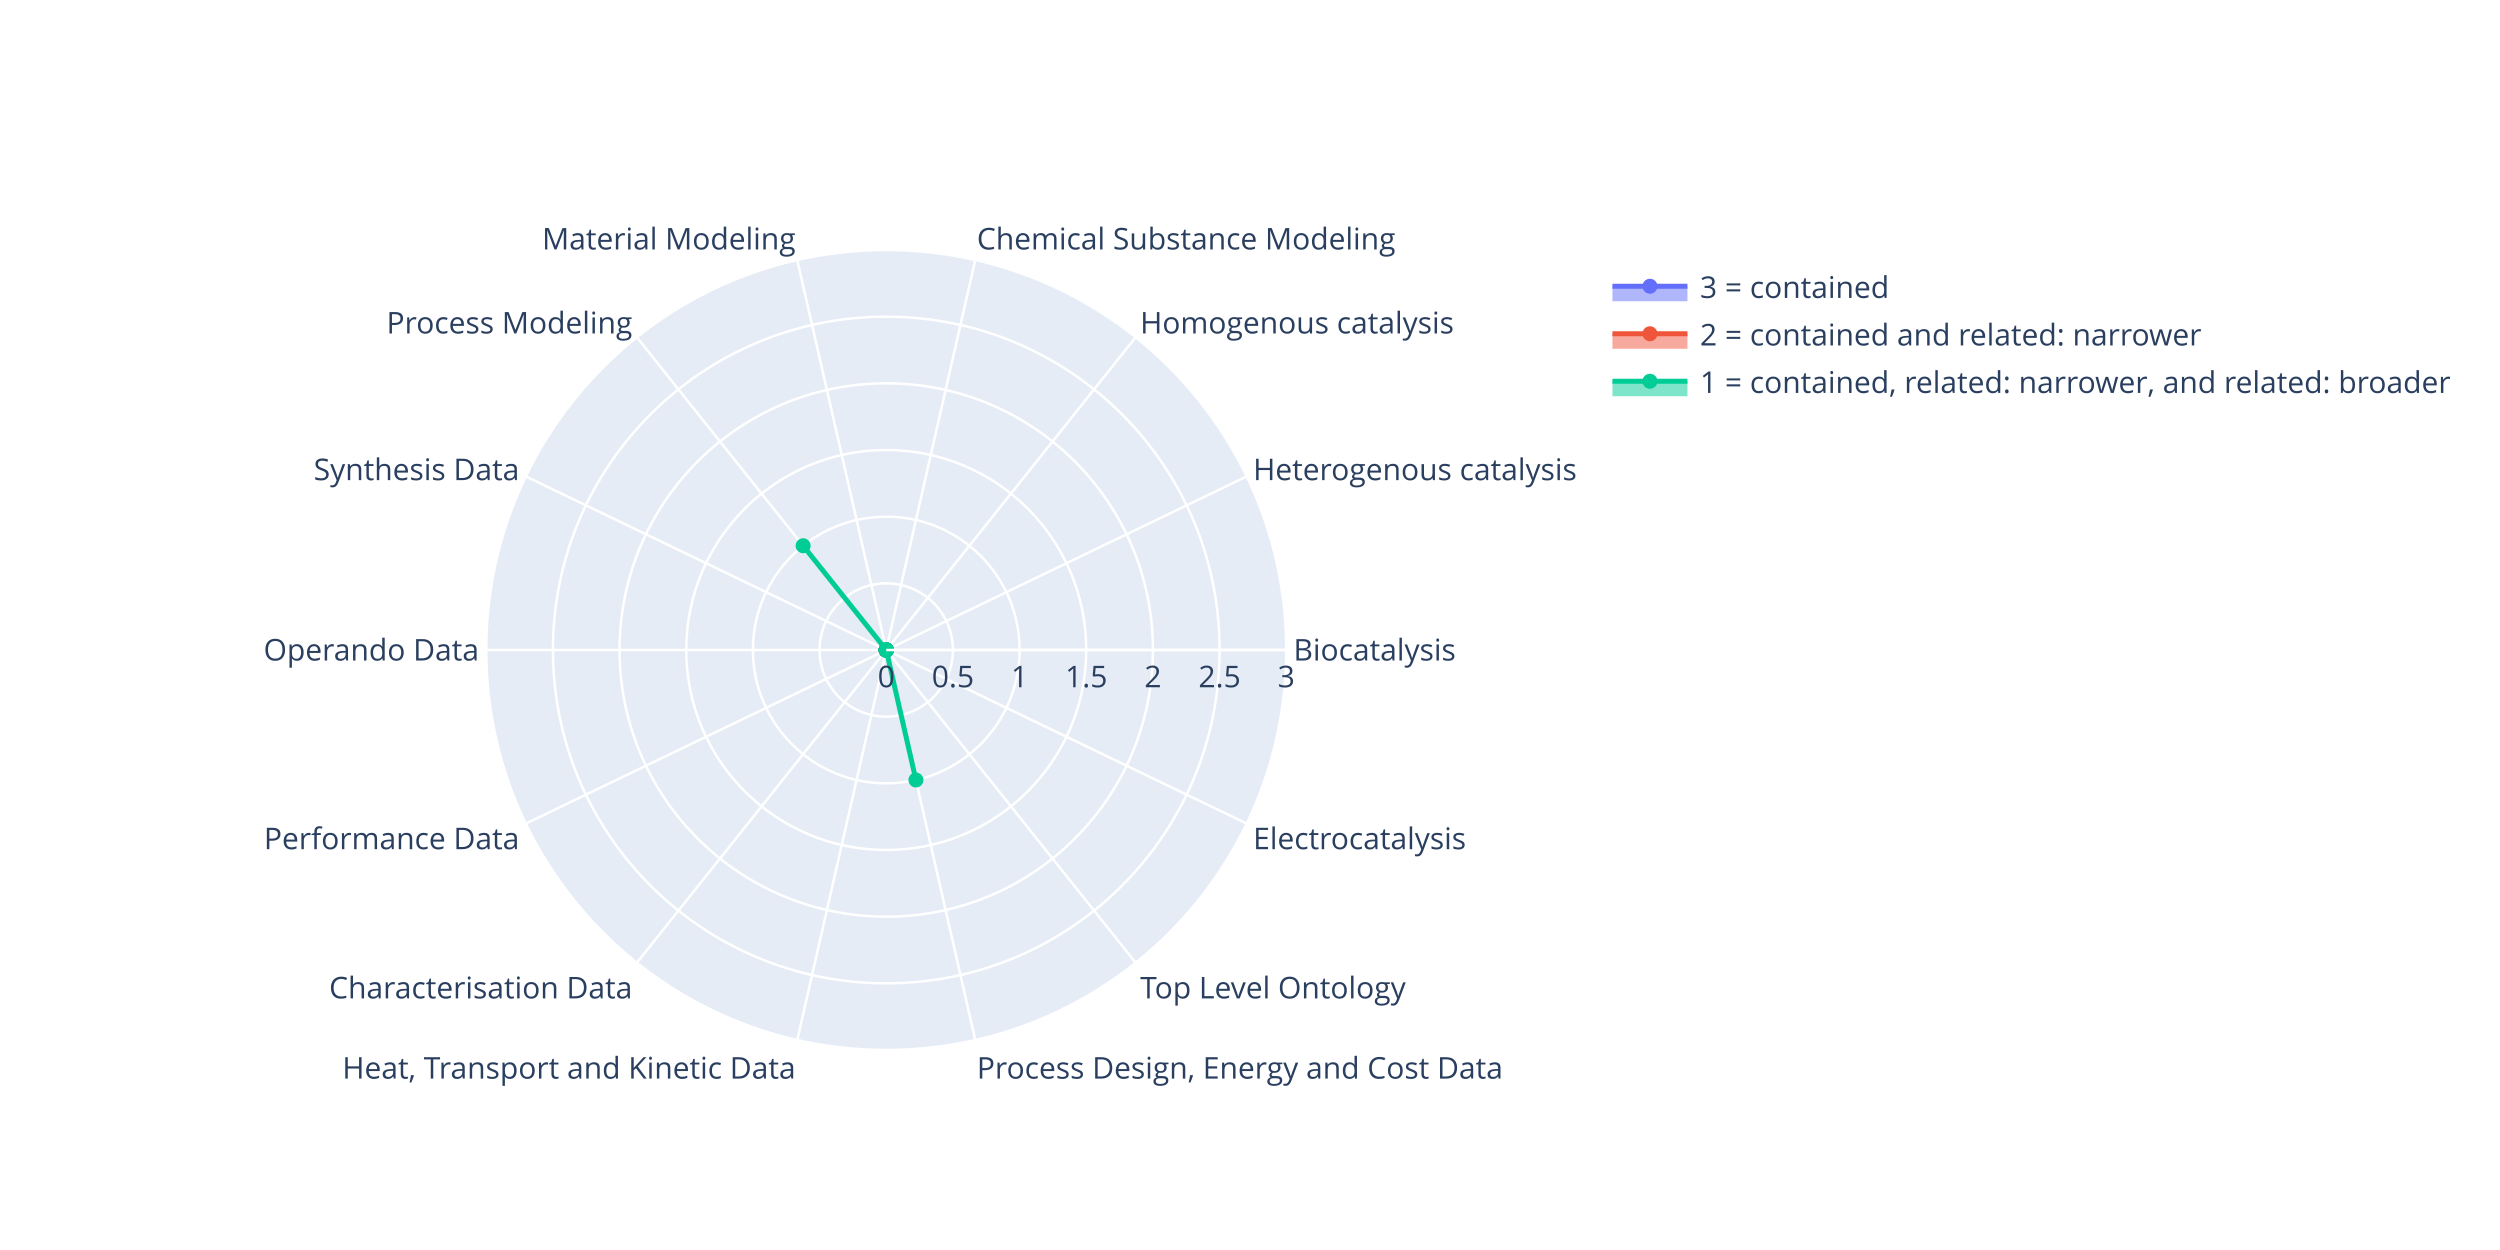
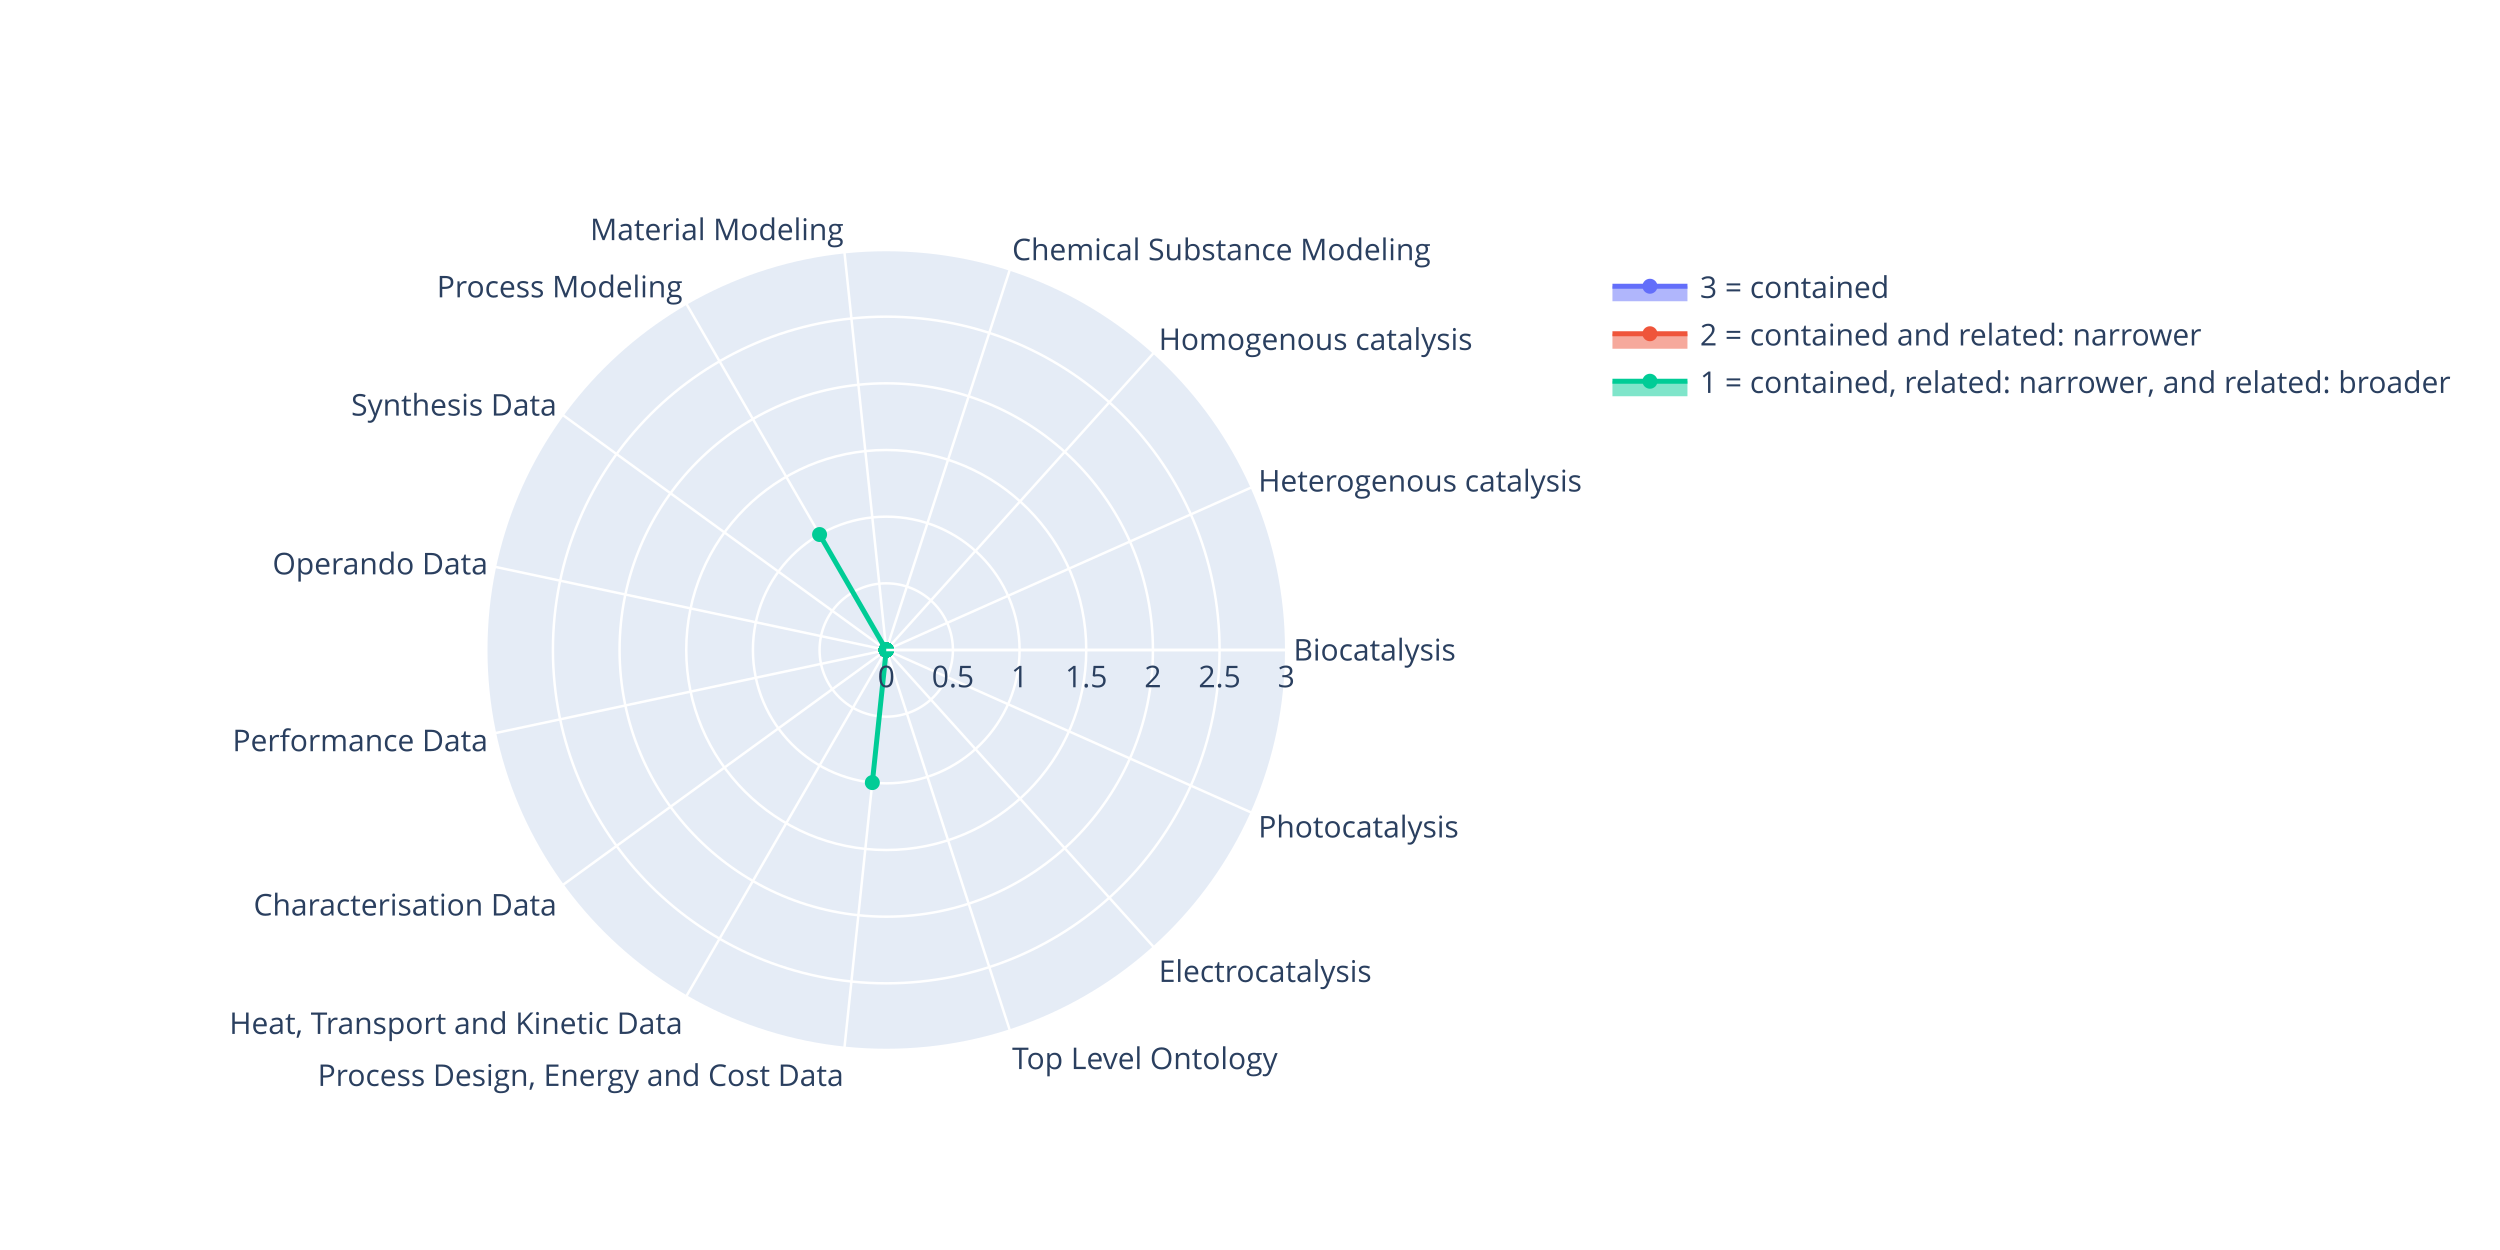
<svg xmlns="http://www.w3.org/2000/svg" class="main-svg" width="1000" height="500" style="" viewBox="0 0 1000 500">
  <rect x="0" y="0" width="1000" height="500" style="fill: rgb(255, 255, 255); fill-opacity: 1;" />
-   <defs id="defs-929510">
+   <defs id="defs-8e35eb">
    <g class="clips">
-       <clipPath id="clip929510polar-for-traces">
+       <clipPath id="clip8e35ebpolar-for-traces">
        <path d="M160,0A160,160 0,1,0 -160,-1.9594348786357652e-14A160,160 0,1,0 160,3.9188697572715304e-14Z" transform="translate(160,160)" />
      </clipPath>
    </g>
    <g class="gradients" />
    <g class="patterns" />
  </defs>
  <g class="bglayer" />
  <g class="layer-below">
    <g class="imagelayer" />
    <g class="shapelayer" />
  </g>
  <g class="cartesianlayer" />
  <g class="polarlayer">
    <g class="polar">
      <g class="polarsublayer draglayer" />
      <g class="polarsublayer plotbg">
        <path d="M160,0A160,160 0,1,0 -160,-1.9594348786357652e-14A160,160 0,1,0 160,3.9188697572715304e-14Z" transform="translate(354.5,260)" style="fill: rgb(229, 236, 246); fill-opacity: 1;" />
      </g>
      <g class="polarsublayer backplot">
        <g class="maplayer" />
      </g>
      <g class="polarsublayer angular-grid" style="fill: none;">
        <path class="angularaxisgrid" d="M354.5,260L514.5,260" style="stroke: rgb(255, 255, 255); stroke-opacity: 1; stroke-width: 1px;" />
-         <path class="angularaxisgrid" d="M354.5,260L498.655,190.579" style="stroke: rgb(255, 255, 255); stroke-opacity: 1; stroke-width: 1px;" />
-         <path class="angularaxisgrid" d="M354.5,260L454.258,134.907" style="stroke: rgb(255, 255, 255); stroke-opacity: 1; stroke-width: 1px;" />
-         <path class="angularaxisgrid" d="M354.5,260L390.103,104.012" style="stroke: rgb(255, 255, 255); stroke-opacity: 1; stroke-width: 1px;" />
-         <path class="angularaxisgrid" d="M354.5,260L318.897,104.012" style="stroke: rgb(255, 255, 255); stroke-opacity: 1; stroke-width: 1px;" />
-         <path class="angularaxisgrid" d="M354.5,260L254.742,134.907" style="stroke: rgb(255, 255, 255); stroke-opacity: 1; stroke-width: 1px;" />
-         <path class="angularaxisgrid" d="M354.5,260L210.345,190.579" style="stroke: rgb(255, 255, 255); stroke-opacity: 1; stroke-width: 1px;" />
-         <path class="angularaxisgrid" d="M354.5,260L194.5,260" style="stroke: rgb(255, 255, 255); stroke-opacity: 1; stroke-width: 1px;" />
-         <path class="angularaxisgrid" d="M354.5,260L210.345,329.421" style="stroke: rgb(255, 255, 255); stroke-opacity: 1; stroke-width: 1px;" />
-         <path class="angularaxisgrid" d="M354.5,260L254.742,385.093" style="stroke: rgb(255, 255, 255); stroke-opacity: 1; stroke-width: 1px;" />
-         <path class="angularaxisgrid" d="M354.5,260L318.897,415.988" style="stroke: rgb(255, 255, 255); stroke-opacity: 1; stroke-width: 1px;" />
-         <path class="angularaxisgrid" d="M354.5,260L390.103,415.988" style="stroke: rgb(255, 255, 255); stroke-opacity: 1; stroke-width: 1px;" />
-         <path class="angularaxisgrid" d="M354.5,260L454.258,385.093" style="stroke: rgb(255, 255, 255); stroke-opacity: 1; stroke-width: 1px;" />
-         <path class="angularaxisgrid" d="M354.5,260L498.655,329.421" style="stroke: rgb(255, 255, 255); stroke-opacity: 1; stroke-width: 1px;" />
+         <path class="angularaxisgrid" d="M354.5,260L500.667,194.922" style="stroke: rgb(255, 255, 255); stroke-opacity: 1; stroke-width: 1px;" />
+         <path class="angularaxisgrid" d="M354.5,260L461.561,141.097" style="stroke: rgb(255, 255, 255); stroke-opacity: 1; stroke-width: 1px;" />
+         <path class="angularaxisgrid" d="M354.5,260L403.943,107.831" style="stroke: rgb(255, 255, 255); stroke-opacity: 1; stroke-width: 1px;" />
+         <path class="angularaxisgrid" d="M354.5,260L337.775,100.876" style="stroke: rgb(255, 255, 255); stroke-opacity: 1; stroke-width: 1px;" />
+         <path class="angularaxisgrid" d="M354.5,260L274.5,121.436" style="stroke: rgb(255, 255, 255); stroke-opacity: 1; stroke-width: 1px;" />
+         <path class="angularaxisgrid" d="M354.5,260L225.057,165.954" style="stroke: rgb(255, 255, 255); stroke-opacity: 1; stroke-width: 1px;" />
+         <path class="angularaxisgrid" d="M354.5,260L197.996,226.734" style="stroke: rgb(255, 255, 255); stroke-opacity: 1; stroke-width: 1px;" />
+         <path class="angularaxisgrid" d="M354.5,260L197.996,293.266" style="stroke: rgb(255, 255, 255); stroke-opacity: 1; stroke-width: 1px;" />
+         <path class="angularaxisgrid" d="M354.5,260L225.057,354.046" style="stroke: rgb(255, 255, 255); stroke-opacity: 1; stroke-width: 1px;" />
+         <path class="angularaxisgrid" d="M354.5,260L274.5,398.564" style="stroke: rgb(255, 255, 255); stroke-opacity: 1; stroke-width: 1px;" />
+         <path class="angularaxisgrid" d="M354.5,260L337.775,419.124" style="stroke: rgb(255, 255, 255); stroke-opacity: 1; stroke-width: 1px;" />
+         <path class="angularaxisgrid" d="M354.5,260L403.943,412.169" style="stroke: rgb(255, 255, 255); stroke-opacity: 1; stroke-width: 1px;" />
+         <path class="angularaxisgrid" d="M354.5,260L461.561,378.903" style="stroke: rgb(255, 255, 255); stroke-opacity: 1; stroke-width: 1px;" />
+         <path class="angularaxisgrid" d="M354.5,260L500.667,325.078" style="stroke: rgb(255, 255, 255); stroke-opacity: 1; stroke-width: 1px;" />
      </g>
      <g class="polarsublayer radial-grid" transform="translate(354.5,260)" style="fill: none;">
        <path class="xgrid" d="M26.67,0A26.67,26.67 0,1,0 -26.67,-3.2661330133259913e-15A26.67,26.67 0,1,0 26.67,6.532266026651983e-15Z" style="stroke: rgb(255, 255, 255); stroke-opacity: 1; stroke-width: 1px;" />
        <path class="xgrid" d="M53.33,0A53.33,53.33 0,1,0 -53.33,-6.531041379852834e-15A53.33,53.33 0,1,0 53.33,1.3062082759705669e-14Z" style="stroke: rgb(255, 255, 255); stroke-opacity: 1; stroke-width: 1px;" />
        <path class="xgrid" d="M80,0A80,80 0,1,0 -80,-9.797174393178826e-15A80,80 0,1,0 80,1.9594348786357652e-14Z" style="stroke: rgb(255, 255, 255); stroke-opacity: 1; stroke-width: 1px;" />
        <path class="xgrid" d="M106.67,0A106.67,106.67 0,1,0 -106.67,-1.3063307406504817e-14A106.67,106.67 0,1,0 106.67,2.6126614813009634e-14Z" style="stroke: rgb(255, 255, 255); stroke-opacity: 1; stroke-width: 1px;" />
        <path class="xgrid" d="M133.33,0A133.33,133.33 0,1,0 -133.33,-1.632821577303166e-14A133.33,133.33 0,1,0 133.33,3.265643154606332e-14Z" style="stroke: rgb(255, 255, 255); stroke-opacity: 1; stroke-width: 1px;" />
      </g>
      <g class="polarsublayer frontplot" transform="translate(194.5,100)">
        <g class="barlayer" />
        <g class="scatterlayer">
-           <g class="trace scatter tracef853b4" style="stroke-miterlimit: 2; opacity: 1;">
-             <g class="fills" clip-path="url(#clip929510polar-for-traces)">
+           <g class="trace scatter trace5799ad" style="stroke-miterlimit: 2; opacity: 1;">
+             <g class="fills" clip-path="url(#clip8e35ebpolar-for-traces)">
              <g>
-                 <path class="js-fill" d="M160,160L160,160L160,160L160,160L160,160L160,160L160,160L160,160L160,160L160,160L160,160L160,160L160,160L160,160L160,160Z" style="fill: rgb(99, 110, 250); fill-opacity: 0.5; stroke-width: 0;" />
+                 <path class="js-fill" d="M160,160L160,160L160,160L160,160L160,160L160,160L160,160L160,160L160,160L160,160L160,160L160,160L160,160L160,160L160,160L160,160Z" style="fill: rgb(99, 110, 250); fill-opacity: 0.5; stroke-width: 0;" />
              </g>
            </g>
            <g class="errorbars" />
            <g class="lines">
-               <path class="js-line" d="M160,160L160,160L160,160L160,160L160,160L160,160L160,160L160,160L160,160L160,160L160,160L160,160L160,160L160,160L160,160" clip-path="url(#clip929510polar-for-traces)" style="vector-effect: non-scaling-stroke; fill: none; stroke: rgb(99, 110, 250); stroke-opacity: 1; stroke-width: 2px; opacity: 1;" />
+               <path class="js-line" d="M160,160L160,160L160,160L160,160L160,160L160,160L160,160L160,160L160,160L160,160L160,160L160,160L160,160L160,160L160,160L160,160" clip-path="url(#clip8e35ebpolar-for-traces)" style="vector-effect: non-scaling-stroke; fill: none; stroke: rgb(99, 110, 250); stroke-opacity: 1; stroke-width: 2px; opacity: 1;" />
            </g>
            <g class="points">
              <path class="point" transform="translate(160,160)" d="M3,0A3,3 0 1,1 0,-3A3,3 0 0,1 3,0Z" style="opacity: 1; stroke-width: 0px; fill: rgb(99, 110, 250); fill-opacity: 1;" />
              <path class="point" transform="translate(160,160)" d="M3,0A3,3 0 1,1 0,-3A3,3 0 0,1 3,0Z" style="opacity: 1; stroke-width: 0px; fill: rgb(99, 110, 250); fill-opacity: 1;" />
              <path class="point" transform="translate(160,160)" d="M3,0A3,3 0 1,1 0,-3A3,3 0 0,1 3,0Z" style="opacity: 1; stroke-width: 0px; fill: rgb(99, 110, 250); fill-opacity: 1;" />
              <path class="point" transform="translate(160,160)" d="M3,0A3,3 0 1,1 0,-3A3,3 0 0,1 3,0Z" style="opacity: 1; stroke-width: 0px; fill: rgb(99, 110, 250); fill-opacity: 1;" />
              <path class="point" transform="translate(160,160)" d="M3,0A3,3 0 1,1 0,-3A3,3 0 0,1 3,0Z" style="opacity: 1; stroke-width: 0px; fill: rgb(99, 110, 250); fill-opacity: 1;" />
              <path class="point" transform="translate(160,160)" d="M3,0A3,3 0 1,1 0,-3A3,3 0 0,1 3,0Z" style="opacity: 1; stroke-width: 0px; fill: rgb(99, 110, 250); fill-opacity: 1;" />
              <path class="point" transform="translate(160,160)" d="M3,0A3,3 0 1,1 0,-3A3,3 0 0,1 3,0Z" style="opacity: 1; stroke-width: 0px; fill: rgb(99, 110, 250); fill-opacity: 1;" />
              <path class="point" transform="translate(160,160)" d="M3,0A3,3 0 1,1 0,-3A3,3 0 0,1 3,0Z" style="opacity: 1; stroke-width: 0px; fill: rgb(99, 110, 250); fill-opacity: 1;" />
              <path class="point" transform="translate(160,160)" d="M3,0A3,3 0 1,1 0,-3A3,3 0 0,1 3,0Z" style="opacity: 1; stroke-width: 0px; fill: rgb(99, 110, 250); fill-opacity: 1;" />
              <path class="point" transform="translate(160,160)" d="M3,0A3,3 0 1,1 0,-3A3,3 0 0,1 3,0Z" style="opacity: 1; stroke-width: 0px; fill: rgb(99, 110, 250); fill-opacity: 1;" />
              <path class="point" transform="translate(160,160)" d="M3,0A3,3 0 1,1 0,-3A3,3 0 0,1 3,0Z" style="opacity: 1; stroke-width: 0px; fill: rgb(99, 110, 250); fill-opacity: 1;" />
              <path class="point" transform="translate(160,160)" d="M3,0A3,3 0 1,1 0,-3A3,3 0 0,1 3,0Z" style="opacity: 1; stroke-width: 0px; fill: rgb(99, 110, 250); fill-opacity: 1;" />
              <path class="point" transform="translate(160,160)" d="M3,0A3,3 0 1,1 0,-3A3,3 0 0,1 3,0Z" style="opacity: 1; stroke-width: 0px; fill: rgb(99, 110, 250); fill-opacity: 1;" />
              <path class="point" transform="translate(160,160)" d="M3,0A3,3 0 1,1 0,-3A3,3 0 0,1 3,0Z" style="opacity: 1; stroke-width: 0px; fill: rgb(99, 110, 250); fill-opacity: 1;" />
              <path class="point" transform="translate(160,160)" d="M3,0A3,3 0 1,1 0,-3A3,3 0 0,1 3,0Z" style="opacity: 1; stroke-width: 0px; fill: rgb(99, 110, 250); fill-opacity: 1;" />
+               <path class="point" transform="translate(160,160)" d="M3,0A3,3 0 1,1 0,-3A3,3 0 0,1 3,0Z" style="opacity: 1; stroke-width: 0px; fill: rgb(99, 110, 250); fill-opacity: 1;" />
            </g>
            <g class="text" />
          </g>
-           <g class="trace scatter trace0c2b9d" style="stroke-miterlimit: 2; opacity: 1;">
-             <g class="fills" clip-path="url(#clip929510polar-for-traces)">
+           <g class="trace scatter traceb34d4a" style="stroke-miterlimit: 2; opacity: 1;">
+             <g class="fills" clip-path="url(#clip8e35ebpolar-for-traces)">
              <g>
-                 <path class="js-fill" d="M160,160L160,160L160,160L160,160L160,160L160,160L160,160L160,160L160,160L160,160L160,160L160,160L160,160L160,160L160,160Z" style="fill: rgb(239, 85, 59); fill-opacity: 0.5; stroke-width: 0;" />
+                 <path class="js-fill" d="M160,160L160,160L160,160L160,160L160,160L160,160L160,160L160,160L160,160L160,160L160,160L160,160L160,160L160,160L160,160L160,160Z" style="fill: rgb(239, 85, 59); fill-opacity: 0.5; stroke-width: 0;" />
              </g>
            </g>
            <g class="errorbars" />
            <g class="lines">
-               <path class="js-line" d="M160,160L160,160L160,160L160,160L160,160L160,160L160,160L160,160L160,160L160,160L160,160L160,160L160,160L160,160L160,160" clip-path="url(#clip929510polar-for-traces)" style="vector-effect: non-scaling-stroke; fill: none; stroke: rgb(239, 85, 59); stroke-opacity: 1; stroke-width: 2px; opacity: 1;" />
+               <path class="js-line" d="M160,160L160,160L160,160L160,160L160,160L160,160L160,160L160,160L160,160L160,160L160,160L160,160L160,160L160,160L160,160L160,160" clip-path="url(#clip8e35ebpolar-for-traces)" style="vector-effect: non-scaling-stroke; fill: none; stroke: rgb(239, 85, 59); stroke-opacity: 1; stroke-width: 2px; opacity: 1;" />
            </g>
            <g class="points">
              <path class="point" transform="translate(160,160)" d="M3,0A3,3 0 1,1 0,-3A3,3 0 0,1 3,0Z" style="opacity: 1; stroke-width: 0px; fill: rgb(239, 85, 59); fill-opacity: 1;" />
              <path class="point" transform="translate(160,160)" d="M3,0A3,3 0 1,1 0,-3A3,3 0 0,1 3,0Z" style="opacity: 1; stroke-width: 0px; fill: rgb(239, 85, 59); fill-opacity: 1;" />
              <path class="point" transform="translate(160,160)" d="M3,0A3,3 0 1,1 0,-3A3,3 0 0,1 3,0Z" style="opacity: 1; stroke-width: 0px; fill: rgb(239, 85, 59); fill-opacity: 1;" />
              <path class="point" transform="translate(160,160)" d="M3,0A3,3 0 1,1 0,-3A3,3 0 0,1 3,0Z" style="opacity: 1; stroke-width: 0px; fill: rgb(239, 85, 59); fill-opacity: 1;" />
              <path class="point" transform="translate(160,160)" d="M3,0A3,3 0 1,1 0,-3A3,3 0 0,1 3,0Z" style="opacity: 1; stroke-width: 0px; fill: rgb(239, 85, 59); fill-opacity: 1;" />
              <path class="point" transform="translate(160,160)" d="M3,0A3,3 0 1,1 0,-3A3,3 0 0,1 3,0Z" style="opacity: 1; stroke-width: 0px; fill: rgb(239, 85, 59); fill-opacity: 1;" />
              <path class="point" transform="translate(160,160)" d="M3,0A3,3 0 1,1 0,-3A3,3 0 0,1 3,0Z" style="opacity: 1; stroke-width: 0px; fill: rgb(239, 85, 59); fill-opacity: 1;" />
              <path class="point" transform="translate(160,160)" d="M3,0A3,3 0 1,1 0,-3A3,3 0 0,1 3,0Z" style="opacity: 1; stroke-width: 0px; fill: rgb(239, 85, 59); fill-opacity: 1;" />
              <path class="point" transform="translate(160,160)" d="M3,0A3,3 0 1,1 0,-3A3,3 0 0,1 3,0Z" style="opacity: 1; stroke-width: 0px; fill: rgb(239, 85, 59); fill-opacity: 1;" />
              <path class="point" transform="translate(160,160)" d="M3,0A3,3 0 1,1 0,-3A3,3 0 0,1 3,0Z" style="opacity: 1; stroke-width: 0px; fill: rgb(239, 85, 59); fill-opacity: 1;" />
              <path class="point" transform="translate(160,160)" d="M3,0A3,3 0 1,1 0,-3A3,3 0 0,1 3,0Z" style="opacity: 1; stroke-width: 0px; fill: rgb(239, 85, 59); fill-opacity: 1;" />
              <path class="point" transform="translate(160,160)" d="M3,0A3,3 0 1,1 0,-3A3,3 0 0,1 3,0Z" style="opacity: 1; stroke-width: 0px; fill: rgb(239, 85, 59); fill-opacity: 1;" />
              <path class="point" transform="translate(160,160)" d="M3,0A3,3 0 1,1 0,-3A3,3 0 0,1 3,0Z" style="opacity: 1; stroke-width: 0px; fill: rgb(239, 85, 59); fill-opacity: 1;" />
              <path class="point" transform="translate(160,160)" d="M3,0A3,3 0 1,1 0,-3A3,3 0 0,1 3,0Z" style="opacity: 1; stroke-width: 0px; fill: rgb(239, 85, 59); fill-opacity: 1;" />
              <path class="point" transform="translate(160,160)" d="M3,0A3,3 0 1,1 0,-3A3,3 0 0,1 3,0Z" style="opacity: 1; stroke-width: 0px; fill: rgb(239, 85, 59); fill-opacity: 1;" />
+               <path class="point" transform="translate(160,160)" d="M3,0A3,3 0 1,1 0,-3A3,3 0 0,1 3,0Z" style="opacity: 1; stroke-width: 0px; fill: rgb(239, 85, 59); fill-opacity: 1;" />
            </g>
            <g class="text" />
          </g>
-           <g class="trace scatter tracea60e5e" style="stroke-miterlimit: 2; opacity: 1;">
-             <g class="fills" clip-path="url(#clip929510polar-for-traces)">
+           <g class="trace scatter trace5661e0" style="stroke-miterlimit: 2; opacity: 1;">
+             <g class="fills" clip-path="url(#clip8e35ebpolar-for-traces)">
              <g>
-                 <path class="js-fill" d="M160,160L160,160L160,160L160,160L160,160L126.75,118.3L160,160L160,160L160,160L160,160L160,160L171.87,212L160,160L160,160L160,160Z" style="fill: rgb(0, 204, 150); fill-opacity: 0.5; stroke-width: 0;" />
+                 <path class="js-fill" d="M160,160L160,160L160,160L160,160L160,160L133.33,113.81L160,160L160,160L160,160L160,160L160,160L154.43,213.04L160,160L160,160L160,160L160,160Z" style="fill: rgb(0, 204, 150); fill-opacity: 0.5; stroke-width: 0;" />
              </g>
            </g>
            <g class="errorbars" />
            <g class="lines">
-               <path class="js-line" d="M160,160L160,160L160,160L160,160L160,160L126.75,118.3L160,160L160,160L160,160L160,160L160,160L171.87,212L160,160L160,160L160,160" clip-path="url(#clip929510polar-for-traces)" style="vector-effect: non-scaling-stroke; fill: none; stroke: rgb(0, 204, 150); stroke-opacity: 1; stroke-width: 2px; opacity: 1;" />
+               <path class="js-line" d="M160,160L160,160L160,160L160,160L160,160L133.33,113.81L160,160L160,160L160,160L160,160L160,160L154.43,213.04L160,160L160,160L160,160L160,160" clip-path="url(#clip8e35ebpolar-for-traces)" style="vector-effect: non-scaling-stroke; fill: none; stroke: rgb(0, 204, 150); stroke-opacity: 1; stroke-width: 2px; opacity: 1;" />
            </g>
            <g class="points">
              <path class="point" transform="translate(160,160)" d="M3,0A3,3 0 1,1 0,-3A3,3 0 0,1 3,0Z" style="opacity: 1; stroke-width: 0px; fill: rgb(0, 204, 150); fill-opacity: 1;" />
              <path class="point" transform="translate(160,160)" d="M3,0A3,3 0 1,1 0,-3A3,3 0 0,1 3,0Z" style="opacity: 1; stroke-width: 0px; fill: rgb(0, 204, 150); fill-opacity: 1;" />
              <path class="point" transform="translate(160,160)" d="M3,0A3,3 0 1,1 0,-3A3,3 0 0,1 3,0Z" style="opacity: 1; stroke-width: 0px; fill: rgb(0, 204, 150); fill-opacity: 1;" />
              <path class="point" transform="translate(160,160)" d="M3,0A3,3 0 1,1 0,-3A3,3 0 0,1 3,0Z" style="opacity: 1; stroke-width: 0px; fill: rgb(0, 204, 150); fill-opacity: 1;" />
              <path class="point" transform="translate(160,160)" d="M3,0A3,3 0 1,1 0,-3A3,3 0 0,1 3,0Z" style="opacity: 1; stroke-width: 0px; fill: rgb(0, 204, 150); fill-opacity: 1;" />
-               <path class="point" transform="translate(126.75,118.3)" d="M3,0A3,3 0 1,1 0,-3A3,3 0 0,1 3,0Z" style="opacity: 1; stroke-width: 0px; fill: rgb(0, 204, 150); fill-opacity: 1;" />
-               <path class="point" transform="translate(160,160)" d="M3,0A3,3 0 1,1 0,-3A3,3 0 0,1 3,0Z" style="opacity: 1; stroke-width: 0px; fill: rgb(0, 204, 150); fill-opacity: 1;" />
-               <path class="point" transform="translate(160,160)" d="M3,0A3,3 0 1,1 0,-3A3,3 0 0,1 3,0Z" style="opacity: 1; stroke-width: 0px; fill: rgb(0, 204, 150); fill-opacity: 1;" />
-               <path class="point" transform="translate(160,160)" d="M3,0A3,3 0 1,1 0,-3A3,3 0 0,1 3,0Z" style="opacity: 1; stroke-width: 0px; fill: rgb(0, 204, 150); fill-opacity: 1;" />
-               <path class="point" transform="translate(160,160)" d="M3,0A3,3 0 1,1 0,-3A3,3 0 0,1 3,0Z" style="opacity: 1; stroke-width: 0px; fill: rgb(0, 204, 150); fill-opacity: 1;" />
-               <path class="point" transform="translate(160,160)" d="M3,0A3,3 0 1,1 0,-3A3,3 0 0,1 3,0Z" style="opacity: 1; stroke-width: 0px; fill: rgb(0, 204, 150); fill-opacity: 1;" />
-               <path class="point" transform="translate(171.87,212)" d="M3,0A3,3 0 1,1 0,-3A3,3 0 0,1 3,0Z" style="opacity: 1; stroke-width: 0px; fill: rgb(0, 204, 150); fill-opacity: 1;" />
+               <path class="point" transform="translate(133.33,113.81)" d="M3,0A3,3 0 1,1 0,-3A3,3 0 0,1 3,0Z" style="opacity: 1; stroke-width: 0px; fill: rgb(0, 204, 150); fill-opacity: 1;" />
+               <path class="point" transform="translate(160,160)" d="M3,0A3,3 0 1,1 0,-3A3,3 0 0,1 3,0Z" style="opacity: 1; stroke-width: 0px; fill: rgb(0, 204, 150); fill-opacity: 1;" />
+               <path class="point" transform="translate(160,160)" d="M3,0A3,3 0 1,1 0,-3A3,3 0 0,1 3,0Z" style="opacity: 1; stroke-width: 0px; fill: rgb(0, 204, 150); fill-opacity: 1;" />
+               <path class="point" transform="translate(160,160)" d="M3,0A3,3 0 1,1 0,-3A3,3 0 0,1 3,0Z" style="opacity: 1; stroke-width: 0px; fill: rgb(0, 204, 150); fill-opacity: 1;" />
+               <path class="point" transform="translate(160,160)" d="M3,0A3,3 0 1,1 0,-3A3,3 0 0,1 3,0Z" style="opacity: 1; stroke-width: 0px; fill: rgb(0, 204, 150); fill-opacity: 1;" />
+               <path class="point" transform="translate(160,160)" d="M3,0A3,3 0 1,1 0,-3A3,3 0 0,1 3,0Z" style="opacity: 1; stroke-width: 0px; fill: rgb(0, 204, 150); fill-opacity: 1;" />
+               <path class="point" transform="translate(154.43,213.04)" d="M3,0A3,3 0 1,1 0,-3A3,3 0 0,1 3,0Z" style="opacity: 1; stroke-width: 0px; fill: rgb(0, 204, 150); fill-opacity: 1;" />
+               <path class="point" transform="translate(160,160)" d="M3,0A3,3 0 1,1 0,-3A3,3 0 0,1 3,0Z" style="opacity: 1; stroke-width: 0px; fill: rgb(0, 204, 150); fill-opacity: 1;" />
              <path class="point" transform="translate(160,160)" d="M3,0A3,3 0 1,1 0,-3A3,3 0 0,1 3,0Z" style="opacity: 1; stroke-width: 0px; fill: rgb(0, 204, 150); fill-opacity: 1;" />
              <path class="point" transform="translate(160,160)" d="M3,0A3,3 0 1,1 0,-3A3,3 0 0,1 3,0Z" style="opacity: 1; stroke-width: 0px; fill: rgb(0, 204, 150); fill-opacity: 1;" />
              <path class="point" transform="translate(160,160)" d="M3,0A3,3 0 1,1 0,-3A3,3 0 0,1 3,0Z" style="opacity: 1; stroke-width: 0px; fill: rgb(0, 204, 150); fill-opacity: 1;" />
            </g>
            <g class="text" />
          </g>
        </g>
      </g>
      <g class="polarsublayer angular-line">
        <path d="M160,0A160,160 0,1,0 -160,-1.9594348786357652e-14A160,160 0,1,0 160,3.9188697572715304e-14Z" transform="translate(354.5,260)" stroke-width="1" style="fill: none; stroke: rgb(255, 255, 255); stroke-opacity: 1;" />
      </g>
      <g class="polarsublayer radial-line">
        <line x1="0" y1="0" x2="160" y2="0" transform="translate(354.5,260)" stroke-width="1" style="fill: none; stroke: rgb(255, 255, 255); stroke-opacity: 1;" />
      </g>
      <g class="polarsublayer angular-axis">
        <g class="angularaxistick">
          <text text-anchor="start" x="2.9" y="4.2" transform="translate(514.5,260)" style="font-family: 'Open Sans', verdana, arial, sans-serif; font-size: 12px; fill: rgb(42, 63, 95); fill-opacity: 1; white-space: pre; opacity: 1;">Biocatalysis</text>
        </g>
        <g class="angularaxistick">
-           <text text-anchor="start" x="2.613" y="1.484" transform="translate(498.655,190.5786)" style="font-family: 'Open Sans', verdana, arial, sans-serif; font-size: 12px; fill: rgb(42, 63, 95); fill-opacity: 1; white-space: pre; opacity: 1;">Heterogenous catalysis</text>
-         </g>
-         <g class="angularaxistick">
-           <text text-anchor="start" x="1.808" y="-1.525" transform="translate(454.2584,134.907)" style="font-family: 'Open Sans', verdana, arial, sans-serif; font-size: 12px; fill: rgb(42, 63, 95); fill-opacity: 1; white-space: pre; opacity: 1;">Homogenous catalysis</text>
-         </g>
-         <g class="angularaxistick">
-           <text text-anchor="start" x="0.645" y="-4.233" transform="translate(390.1033,104.0115)" style="font-family: 'Open Sans', verdana, arial, sans-serif; font-size: 12px; fill: rgb(42, 63, 95); fill-opacity: 1; white-space: pre; opacity: 1;">Chemical Substance Modeling</text>
-         </g>
-         <g class="angularaxistick">
-           <text text-anchor="end" x="-0.645" y="-4.233" transform="translate(318.8967,104.0115)" style="font-family: 'Open Sans', verdana, arial, sans-serif; font-size: 12px; fill: rgb(42, 63, 95); fill-opacity: 1; white-space: pre; opacity: 1;">Material Modeling</text>
-         </g>
-         <g class="angularaxistick">
-           <text text-anchor="end" x="-1.808" y="-1.525" transform="translate(254.7416,134.907)" style="font-family: 'Open Sans', verdana, arial, sans-serif; font-size: 12px; fill: rgb(42, 63, 95); fill-opacity: 1; white-space: pre; opacity: 1;">Process Modeling</text>
-         </g>
-         <g class="angularaxistick">
-           <text text-anchor="end" x="-2.613" y="1.484" transform="translate(210.345,190.5786)" style="font-family: 'Open Sans', verdana, arial, sans-serif; font-size: 12px; fill: rgb(42, 63, 95); fill-opacity: 1; white-space: pre; opacity: 1;">Synthesis Data</text>
-         </g>
-         <g class="angularaxistick">
-           <text text-anchor="end" x="-2.9" y="4.2" transform="translate(194.5,260)" style="font-family: 'Open Sans', verdana, arial, sans-serif; font-size: 12px; fill: rgb(42, 63, 95); fill-opacity: 1; white-space: pre; opacity: 1;">Operando Data</text>
-         </g>
-         <g class="angularaxistick">
-           <text text-anchor="end" x="-2.613" y="10.249" transform="translate(210.345,329.4214)" style="font-family: 'Open Sans', verdana, arial, sans-serif; font-size: 12px; fill: rgb(42, 63, 95); fill-opacity: 1; white-space: pre; opacity: 1;">Performance Data</text>
-         </g>
-         <g class="angularaxistick">
-           <text text-anchor="end" x="-1.808" y="14.268" transform="translate(254.7416,385.093)" style="font-family: 'Open Sans', verdana, arial, sans-serif; font-size: 12px; fill: rgb(42, 63, 95); fill-opacity: 1; white-space: pre; opacity: 1;">Characterisation Data</text>
-         </g>
-         <g class="angularaxistick">
-           <text text-anchor="end" x="-0.645" y="15.461" transform="translate(318.8967,415.9885)" style="font-family: 'Open Sans', verdana, arial, sans-serif; font-size: 12px; fill: rgb(42, 63, 95); fill-opacity: 1; white-space: pre; opacity: 1;">Heat, Transport and Kinetic Data</text>
-         </g>
-         <g class="angularaxistick">
-           <text text-anchor="start" x="0.645" y="15.461" transform="translate(390.1033,415.9885)" style="font-family: 'Open Sans', verdana, arial, sans-serif; font-size: 12px; fill: rgb(42, 63, 95); fill-opacity: 1; white-space: pre; opacity: 1;">Process Design, Energy and Cost Data</text>
-         </g>
-         <g class="angularaxistick">
-           <text text-anchor="start" x="1.808" y="14.268" transform="translate(454.2584,385.093)" style="font-family: 'Open Sans', verdana, arial, sans-serif; font-size: 12px; fill: rgb(42, 63, 95); fill-opacity: 1; white-space: pre; opacity: 1;">Top Level Ontology</text>
-         </g>
-         <g class="angularaxistick">
-           <text text-anchor="start" x="2.613" y="10.249" transform="translate(498.655,329.4214)" style="font-family: 'Open Sans', verdana, arial, sans-serif; font-size: 12px; fill: rgb(42, 63, 95); fill-opacity: 1; white-space: pre; opacity: 1;">Electrocatalysis</text>
+           <text text-anchor="start" x="2.649" y="1.681" transform="translate(500.6673,194.9221)" style="font-family: 'Open Sans', verdana, arial, sans-serif; font-size: 12px; fill: rgb(42, 63, 95); fill-opacity: 1; white-space: pre; opacity: 1;">Heterogenous catalysis</text>
+         </g>
+         <g class="angularaxistick">
+           <text text-anchor="start" x="1.94" y="-1.128" transform="translate(461.5609,141.0968)" style="font-family: 'Open Sans', verdana, arial, sans-serif; font-size: 12px; fill: rgb(42, 63, 95); fill-opacity: 1; white-space: pre; opacity: 1;">Homogenous catalysis</text>
+         </g>
+         <g class="angularaxistick">
+           <text text-anchor="start" x="0.896" y="-3.743" transform="translate(403.9427,107.831)" style="font-family: 'Open Sans', verdana, arial, sans-serif; font-size: 12px; fill: rgb(42, 63, 95); fill-opacity: 1; white-space: pre; opacity: 1;">Chemical Substance Modeling</text>
+         </g>
+         <g class="angularaxistick">
+           <text text-anchor="end" x="-0.303" y="-4.832" transform="translate(337.7754,100.8765)" style="font-family: 'Open Sans', verdana, arial, sans-serif; font-size: 12px; fill: rgb(42, 63, 95); fill-opacity: 1; white-space: pre; opacity: 1;">Material Modeling</text>
+         </g>
+         <g class="angularaxistick">
+           <text text-anchor="end" x="-1.45" y="-2.49" transform="translate(274.5,121.4359)" style="font-family: 'Open Sans', verdana, arial, sans-serif; font-size: 12px; fill: rgb(42, 63, 95); fill-opacity: 1; white-space: pre; opacity: 1;">Process Modeling</text>
+         </g>
+         <g class="angularaxistick">
+           <text text-anchor="end" x="-2.346" y="0.283" transform="translate(225.0573,165.9544)" style="font-family: 'Open Sans', verdana, arial, sans-serif; font-size: 12px; fill: rgb(42, 63, 95); fill-opacity: 1; white-space: pre; opacity: 1;">Synthesis Data</text>
+         </g>
+         <g class="angularaxistick">
+           <text text-anchor="end" x="-2.837" y="3.006" transform="translate(197.9964,226.7341)" style="font-family: 'Open Sans', verdana, arial, sans-serif; font-size: 12px; fill: rgb(42, 63, 95); fill-opacity: 1; white-space: pre; opacity: 1;">Operando Data</text>
+         </g>
+         <g class="angularaxistick">
+           <text text-anchor="end" x="-2.837" y="7.206" transform="translate(197.9964,293.2659)" style="font-family: 'Open Sans', verdana, arial, sans-serif; font-size: 12px; fill: rgb(42, 63, 95); fill-opacity: 1; white-space: pre; opacity: 1;">Performance Data</text>
+         </g>
+         <g class="angularaxistick">
+           <text text-anchor="end" x="-2.346" y="12.156" transform="translate(225.0573,354.0456)" style="font-family: 'Open Sans', verdana, arial, sans-serif; font-size: 12px; fill: rgb(42, 63, 95); fill-opacity: 1; white-space: pre; opacity: 1;">Characterisation Data</text>
+         </g>
+         <g class="angularaxistick">
+           <text text-anchor="end" x="-1.45" y="15.004" transform="translate(274.5,398.5641)" style="font-family: 'Open Sans', verdana, arial, sans-serif; font-size: 12px; fill: rgb(42, 63, 95); fill-opacity: 1; white-space: pre; opacity: 1;">Heat, Transport and Kinetic Data</text>
+         </g>
+         <g class="angularaxistick">
+           <text text-anchor="end" x="-0.303" y="15.257" transform="translate(337.7754,419.1235)" style="font-family: 'Open Sans', verdana, arial, sans-serif; font-size: 12px; fill: rgb(42, 63, 95); fill-opacity: 1; white-space: pre; opacity: 1;">Process Design, Energy and Cost Data</text>
+         </g>
+         <g class="angularaxistick">
+           <text text-anchor="start" x="0.896" y="15.469" transform="translate(403.9427,412.169)" style="font-family: 'Open Sans', verdana, arial, sans-serif; font-size: 12px; fill: rgb(42, 63, 95); fill-opacity: 1; white-space: pre; opacity: 1;">Top Level Ontology</text>
+         </g>
+         <g class="angularaxistick">
+           <text text-anchor="start" x="1.94" y="13.883" transform="translate(461.5609,378.9032)" style="font-family: 'Open Sans', verdana, arial, sans-serif; font-size: 12px; fill: rgb(42, 63, 95); fill-opacity: 1; white-space: pre; opacity: 1;">Electrocatalysis</text>
+         </g>
+         <g class="angularaxistick">
+           <text text-anchor="start" x="2.649" y="9.897" transform="translate(500.6673,325.0779)" style="font-family: 'Open Sans', verdana, arial, sans-serif; font-size: 12px; fill: rgb(42, 63, 95); fill-opacity: 1; white-space: pre; opacity: 1;">Photocatalysis</text>
        </g>
      </g>
      <g class="polarsublayer radial-axis" transform="translate(354.5,260)">
        <g class="xtick">
          <text text-anchor="middle" x="0" y="14.9" transform="" style="font-family: 'Open Sans', verdana, arial, sans-serif; font-size: 12px; fill: rgb(42, 63, 95); fill-opacity: 1; white-space: pre; opacity: 1;">0</text>
        </g>
        <g class="xtick">
          <text text-anchor="middle" x="0" y="14.9" transform="translate(26.67,0)" style="font-family: 'Open Sans', verdana, arial, sans-serif; font-size: 12px; fill: rgb(42, 63, 95); fill-opacity: 1; white-space: pre; opacity: 1;">0.5</text>
        </g>
        <g class="xtick">
          <text text-anchor="middle" x="0" y="14.9" transform="translate(53.33,0)" style="font-family: 'Open Sans', verdana, arial, sans-serif; font-size: 12px; fill: rgb(42, 63, 95); fill-opacity: 1; white-space: pre; opacity: 1;">1</text>
        </g>
        <g class="xtick">
          <text text-anchor="middle" x="0" y="14.9" transform="translate(80,0)" style="font-family: 'Open Sans', verdana, arial, sans-serif; font-size: 12px; fill: rgb(42, 63, 95); fill-opacity: 1; white-space: pre; opacity: 1;">1.5</text>
        </g>
        <g class="xtick">
          <text text-anchor="middle" x="0" y="14.9" transform="translate(106.67,0)" style="font-family: 'Open Sans', verdana, arial, sans-serif; font-size: 12px; fill: rgb(42, 63, 95); fill-opacity: 1; white-space: pre; opacity: 1;">2</text>
        </g>
        <g class="xtick">
          <text text-anchor="middle" x="0" y="14.9" transform="translate(133.33,0)" style="font-family: 'Open Sans', verdana, arial, sans-serif; font-size: 12px; fill: rgb(42, 63, 95); fill-opacity: 1; white-space: pre; opacity: 1;">2.5</text>
        </g>
        <g class="xtick">
          <text text-anchor="middle" x="0" y="14.9" transform="translate(160,0)" style="font-family: 'Open Sans', verdana, arial, sans-serif; font-size: 12px; fill: rgb(42, 63, 95); fill-opacity: 1; white-space: pre; opacity: 1;">3</text>
        </g>
      </g>
    </g>
  </g>
  <g class="smithlayer" />
  <g class="ternarylayer" />
  <g class="geolayer" />
  <g class="funnelarealayer" />
  <g class="pielayer" />
  <g class="iciclelayer" />
  <g class="treemaplayer" />
  <g class="sunburstlayer" />
  <g class="glimages" />
-   <defs id="topdefs-929510">
+   <defs id="topdefs-8e35eb">
    <g class="clips" />
-     <clipPath id="legend929510">
+     <clipPath id="legend8e35eb">
      <rect width="348" height="67" x="0" y="0" />
    </clipPath>
  </defs>
  <g class="layer-above">
    <g class="imagelayer" />
    <g class="shapelayer" />
  </g>
  <g class="infolayer">
    <g class="legend" pointer-events="all" transform="translate(639.98,100)">
      <rect class="bg" shape-rendering="crispEdges" width="348" height="67" x="0" y="0" style="stroke: rgb(68, 68, 68); stroke-opacity: 1; fill: rgb(255, 255, 255); fill-opacity: 1; stroke-width: 0px;" />
-       <g class="scrollbox" transform="" clip-path="url(#legend929510)">
+       <g class="scrollbox" transform="" clip-path="url(#legend8e35eb)">
        <g class="groups">
          <g class="traces" transform="translate(0,14.5)" style="opacity: 1;">
            <text class="legendtext" text-anchor="start" x="40" y="4.68" style="font-family: 'Open Sans', verdana, arial, sans-serif; font-size: 12px; fill: rgb(42, 63, 95); fill-opacity: 1; white-space: pre;">3 = contained</text>
            <g class="layers" style="opacity: 1;">
              <g class="legendfill">
                <path class="js-fill" d="M5,0h30v6h-30z" style="stroke-width: 0; fill: rgb(99, 110, 250); fill-opacity: 0.5;" />
              </g>
              <g class="legendlines">
                <path class="js-line" d="M5,0h30" style="fill: none; stroke: rgb(99, 110, 250); stroke-opacity: 1; stroke-width: 2px;" />
              </g>
              <g class="legendsymbols">
                <g class="legendpoints">
                  <path class="scatterpts" transform="translate(20,0)" d="M3,0A3,3 0 1,1 0,-3A3,3 0 0,1 3,0Z" style="opacity: 1; stroke-width: 0px; fill: rgb(99, 110, 250); fill-opacity: 1;" />
                </g>
              </g>
            </g>
            <rect class="legendtoggle" x="0" y="-9.5" width="342.562" height="19" style="fill: rgb(0, 0, 0); fill-opacity: 0;" />
          </g>
          <g class="traces" transform="translate(0,33.5)" style="opacity: 1;">
            <text class="legendtext" text-anchor="start" x="40" y="4.68" style="font-family: 'Open Sans', verdana, arial, sans-serif; font-size: 12px; fill: rgb(42, 63, 95); fill-opacity: 1; white-space: pre;">2 = contained and related: narrower</text>
            <g class="layers" style="opacity: 1;">
              <g class="legendfill">
                <path class="js-fill" d="M5,0h30v6h-30z" style="stroke-width: 0; fill: rgb(239, 85, 59); fill-opacity: 0.5;" />
              </g>
              <g class="legendlines">
                <path class="js-line" d="M5,0h30" style="fill: none; stroke: rgb(239, 85, 59); stroke-opacity: 1; stroke-width: 2px;" />
              </g>
              <g class="legendsymbols">
                <g class="legendpoints">
                  <path class="scatterpts" transform="translate(20,0)" d="M3,0A3,3 0 1,1 0,-3A3,3 0 0,1 3,0Z" style="opacity: 1; stroke-width: 0px; fill: rgb(239, 85, 59); fill-opacity: 1;" />
                </g>
              </g>
            </g>
            <rect class="legendtoggle" x="0" y="-9.5" width="342.562" height="19" style="fill: rgb(0, 0, 0); fill-opacity: 0;" />
          </g>
          <g class="traces" transform="translate(0,52.5)" style="opacity: 1;">
            <text class="legendtext" text-anchor="start" x="40" y="4.68" style="font-family: 'Open Sans', verdana, arial, sans-serif; font-size: 12px; fill: rgb(42, 63, 95); fill-opacity: 1; white-space: pre;">1 = contained, related: narrower, and related: broader</text>
            <g class="layers" style="opacity: 1;">
              <g class="legendfill">
                <path class="js-fill" d="M5,0h30v6h-30z" style="stroke-width: 0; fill: rgb(0, 204, 150); fill-opacity: 0.5;" />
              </g>
              <g class="legendlines">
                <path class="js-line" d="M5,0h30" style="fill: none; stroke: rgb(0, 204, 150); stroke-opacity: 1; stroke-width: 2px;" />
              </g>
              <g class="legendsymbols">
                <g class="legendpoints">
                  <path class="scatterpts" transform="translate(20,0)" d="M3,0A3,3 0 1,1 0,-3A3,3 0 0,1 3,0Z" style="opacity: 1; stroke-width: 0px; fill: rgb(0, 204, 150); fill-opacity: 1;" />
                </g>
              </g>
            </g>
            <rect class="legendtoggle" x="0" y="-9.5" width="342.562" height="19" style="fill: rgb(0, 0, 0); fill-opacity: 0;" />
          </g>
        </g>
      </g>
      <rect class="scrollbar" rx="20" ry="3" width="0" height="0" x="0" y="0" style="fill: rgb(128, 139, 164); fill-opacity: 1;" />
    </g>
    <g class="g-gtitle" />
    <g class="g-polartitle" />
  </g>
</svg>
